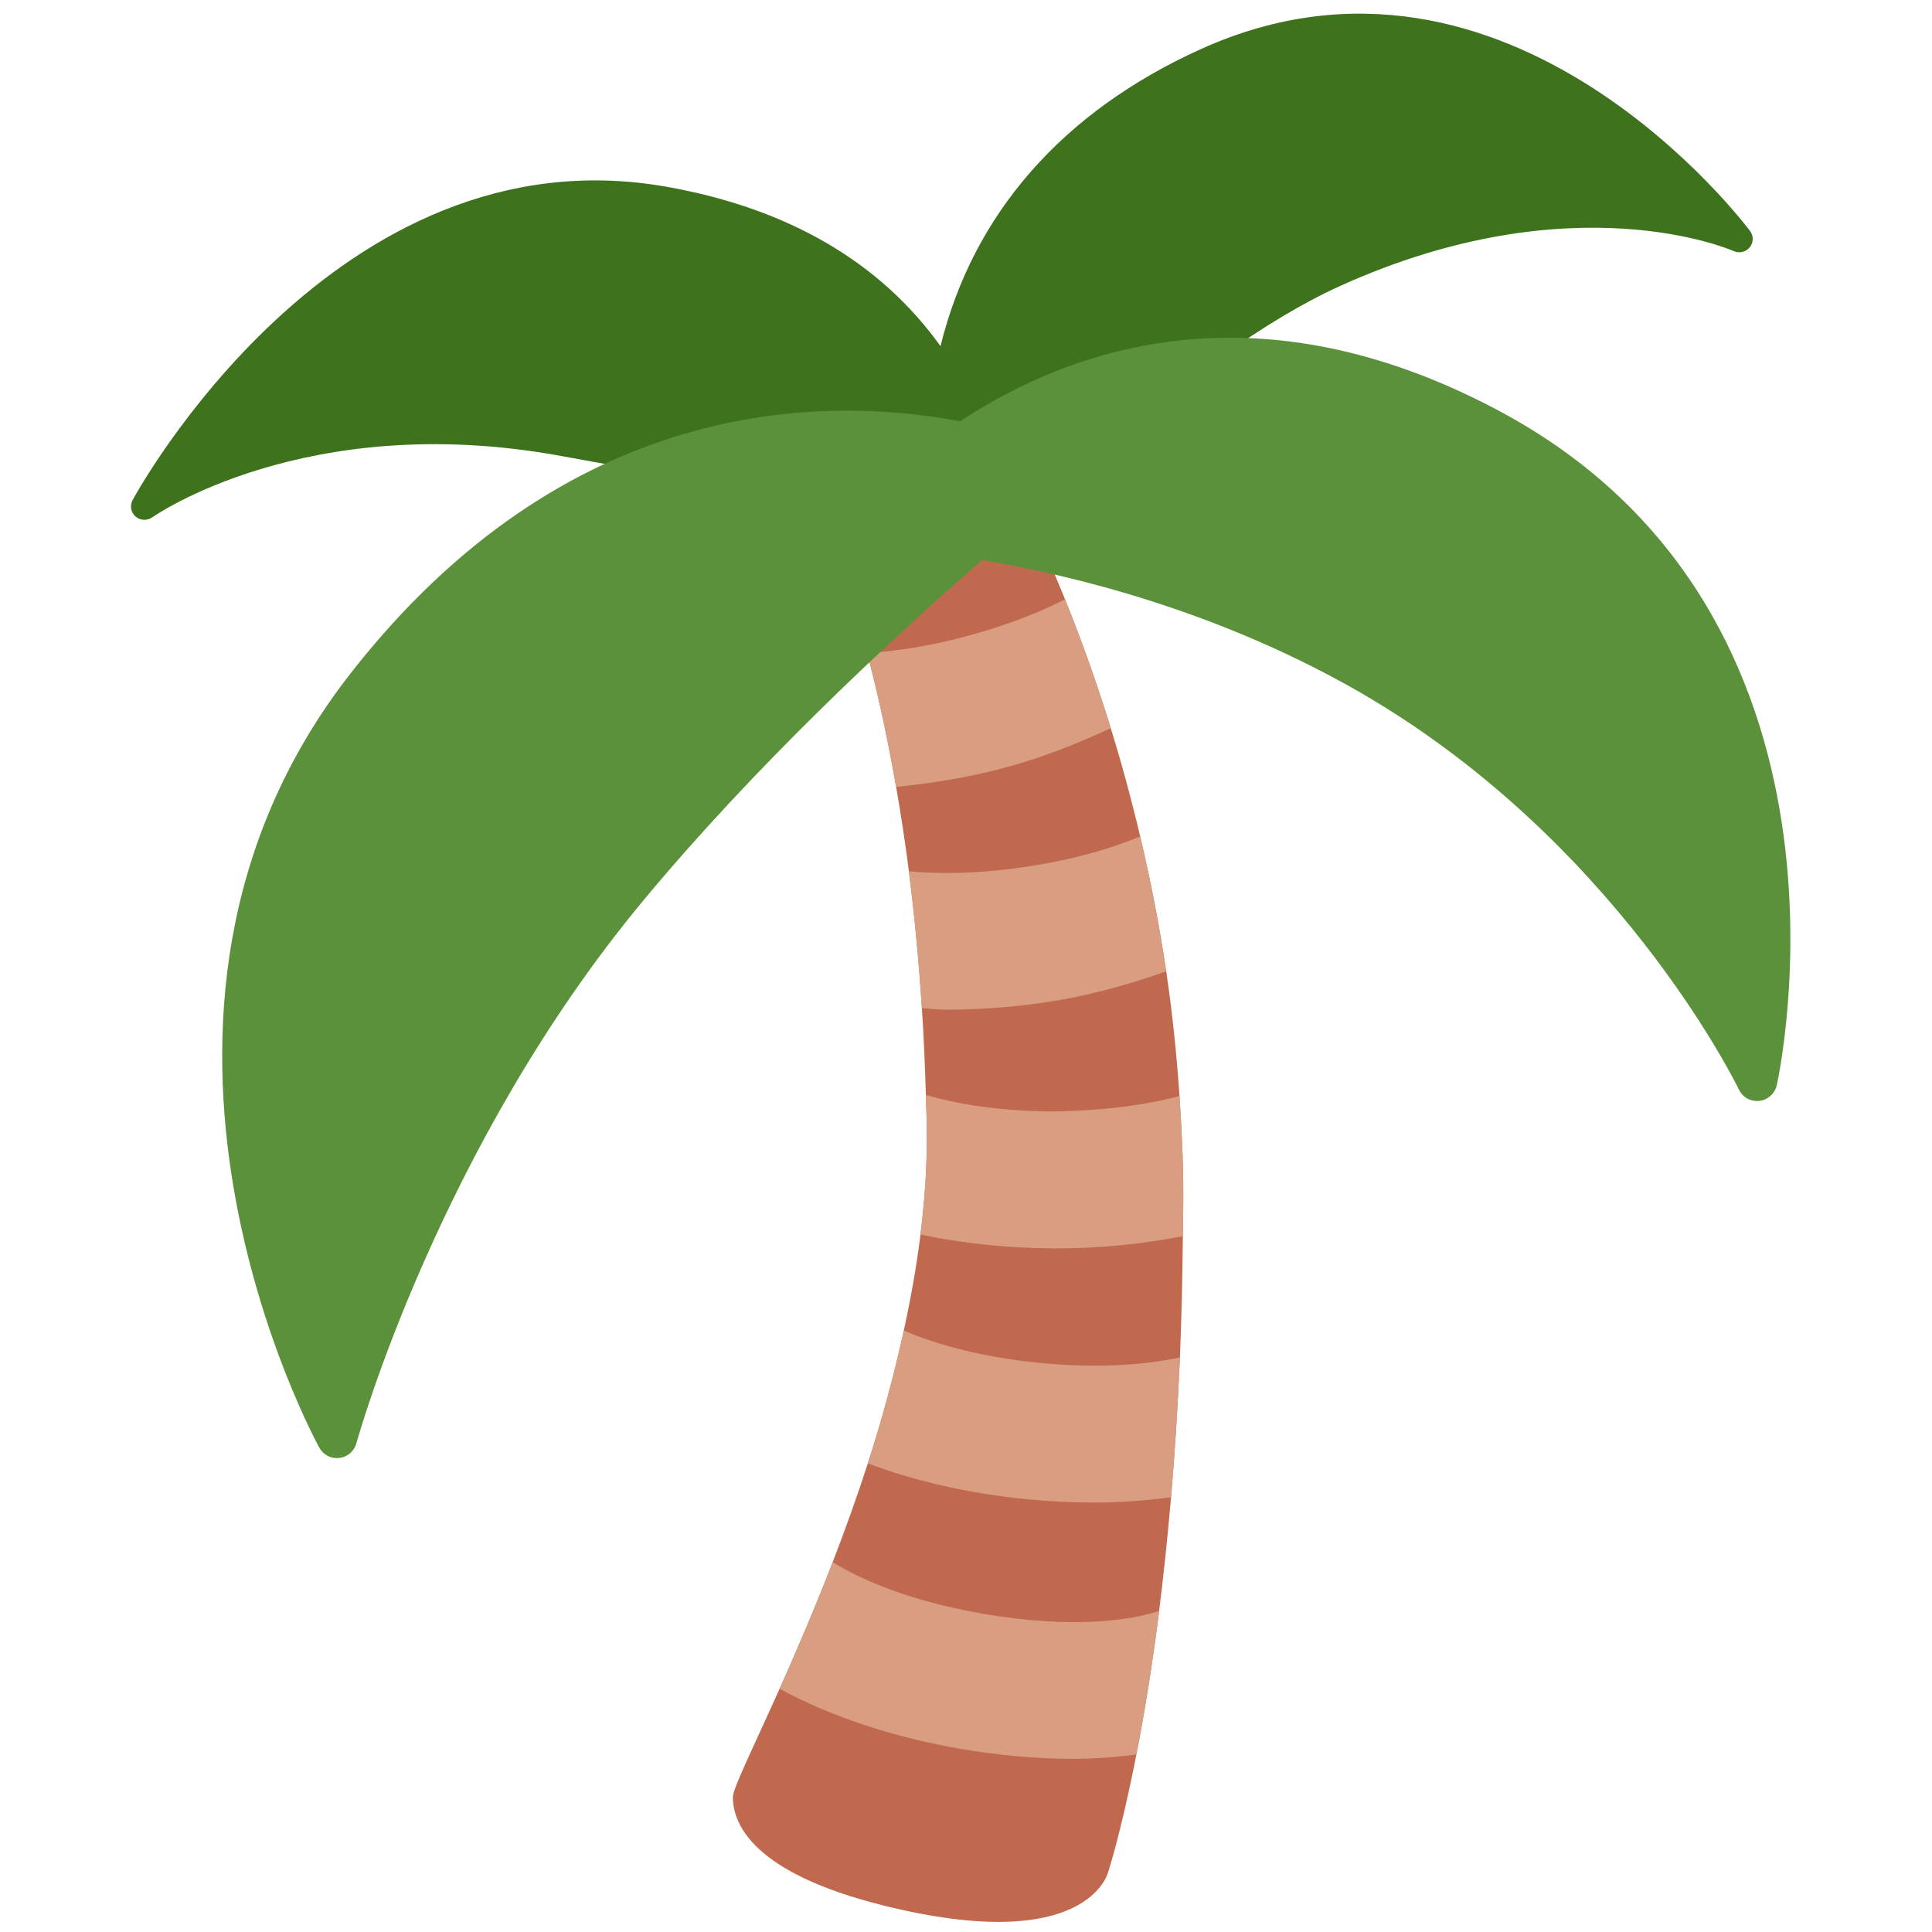
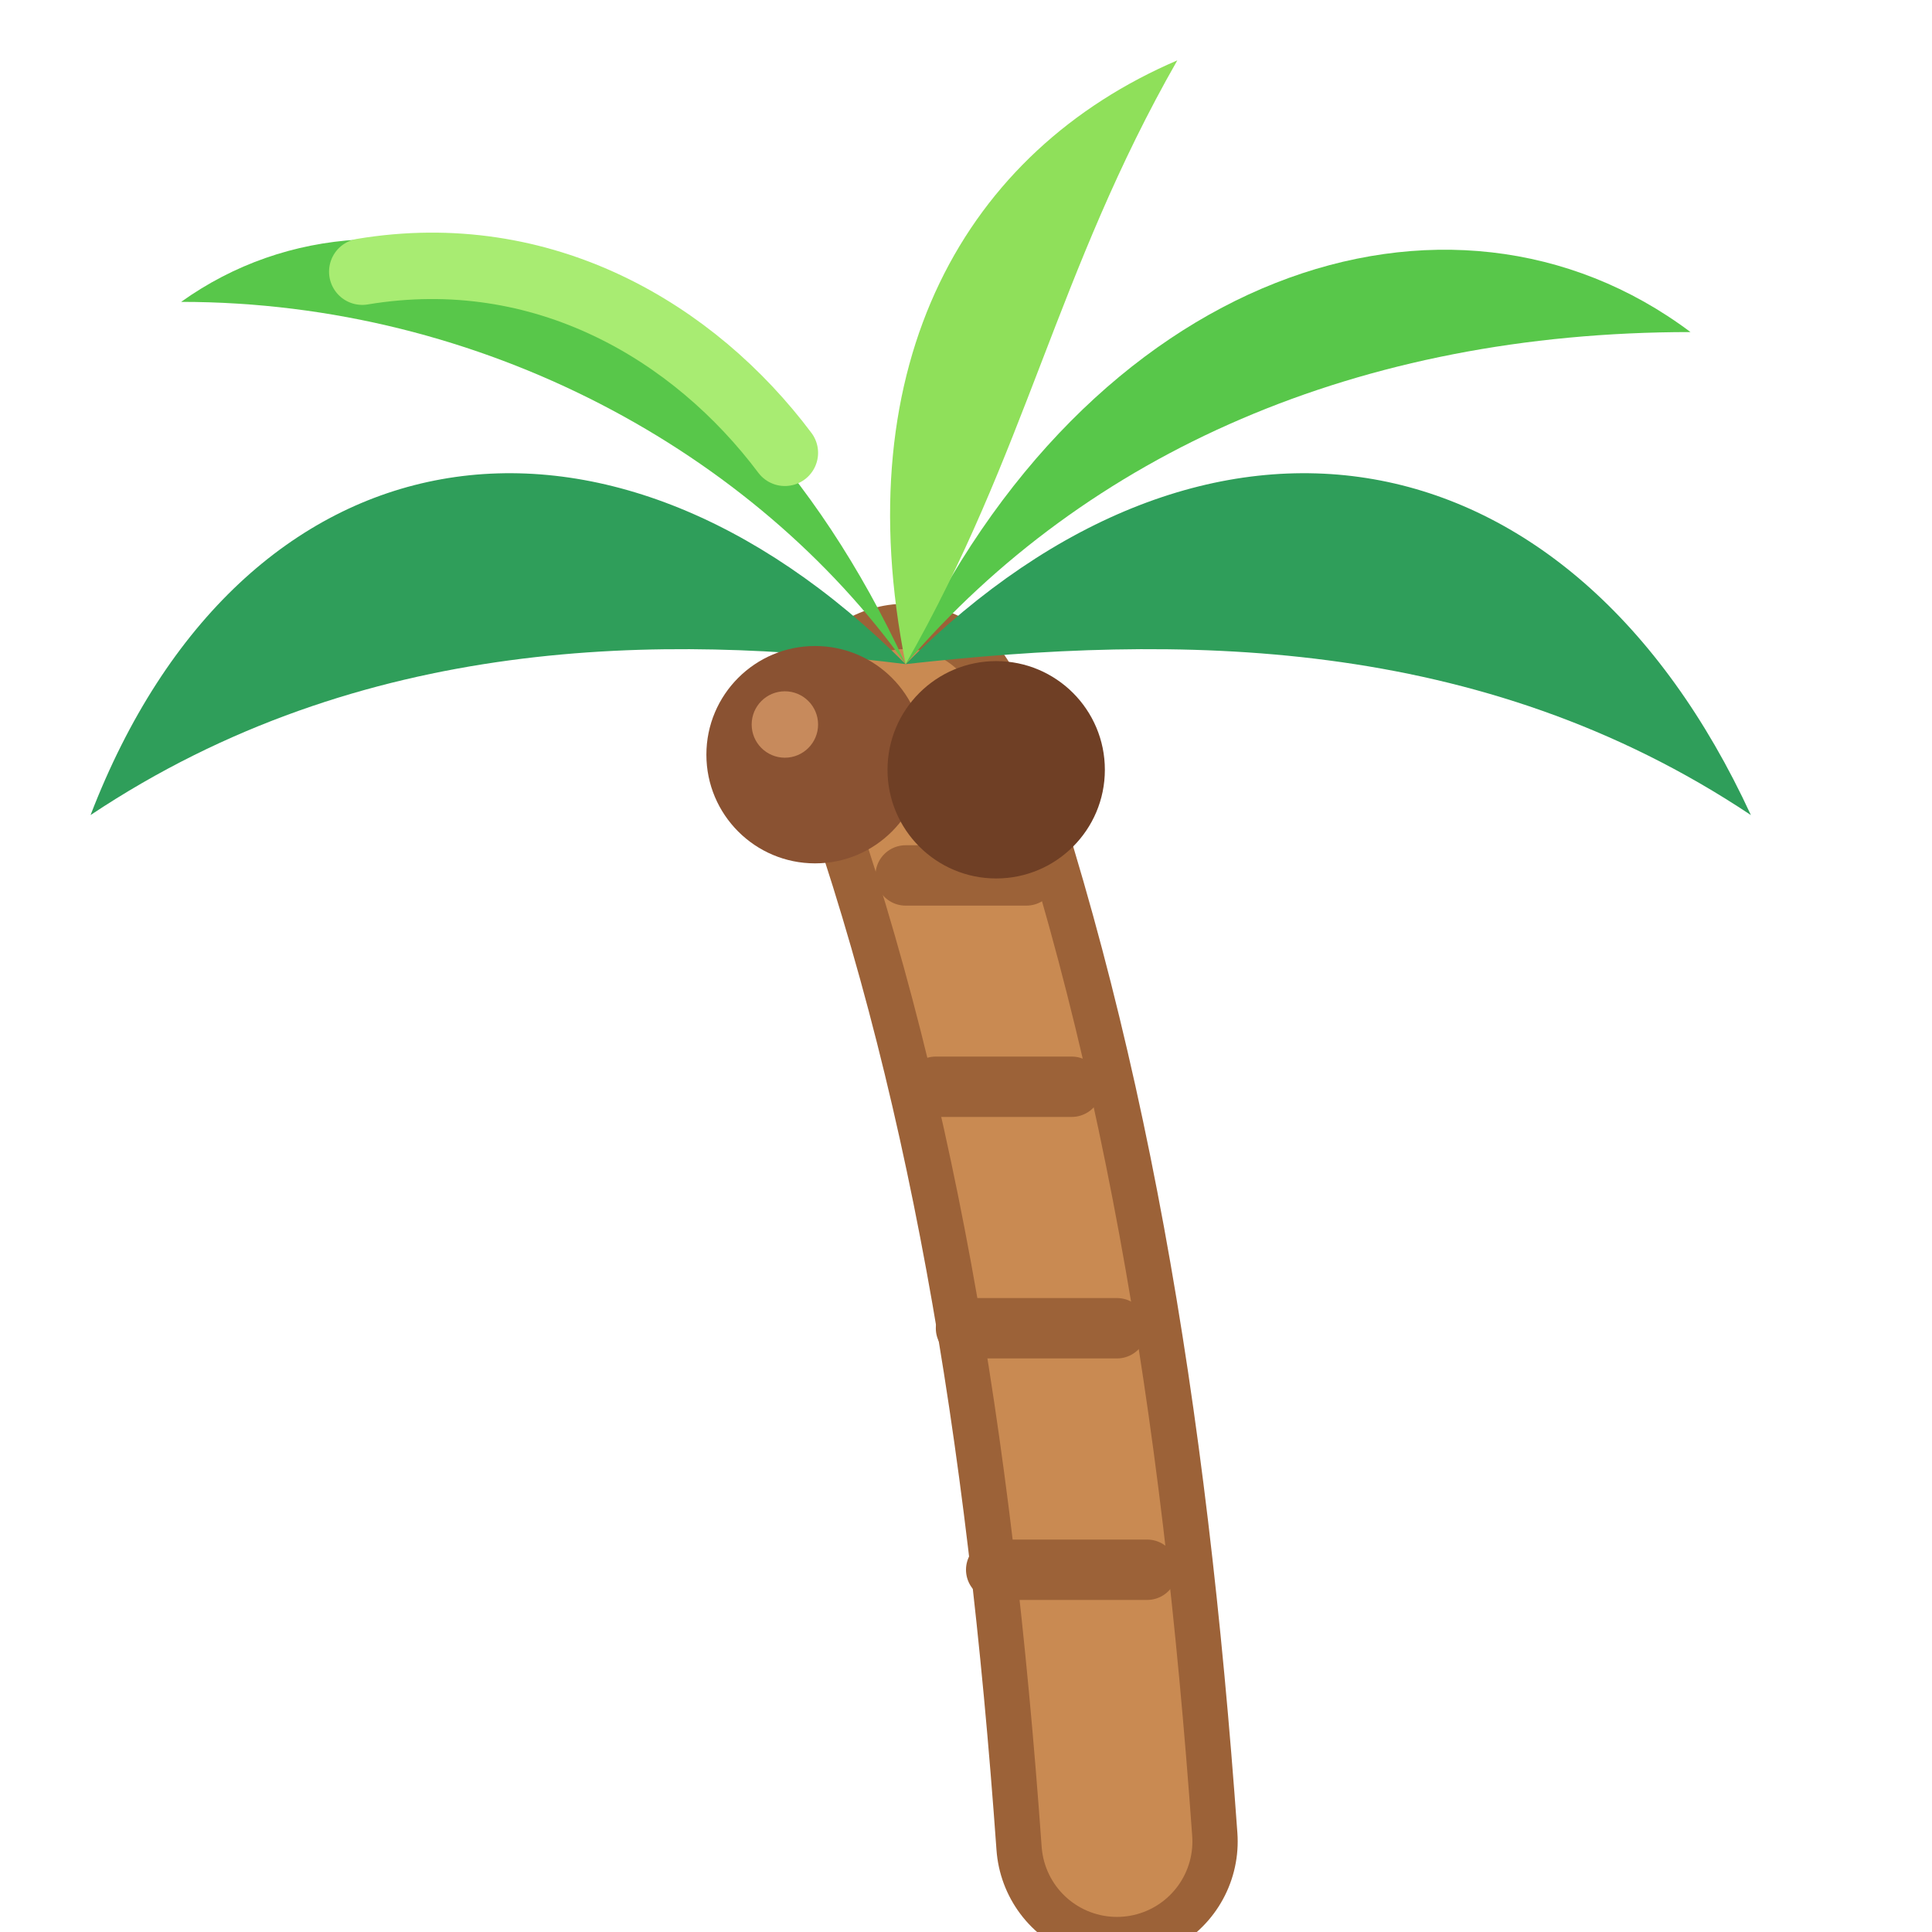
- <svg xmlns="http://www.w3.org/2000/svg" viewBox="0 0 36 36">
-   <path fill="#C1694F" d="M21.978 20.424c-.054-.804-.137-1.582-.247-2.325-.133-.89-.299-1.728-.485-2.513-.171-.723-.356-1.397-.548-2.017-.288-.931-.584-1.738-.852-2.4-.527-1.299-.943-2.043-.943-2.043l-3.613.466s.417.87.868 2.575c.183.692.371 1.524.54 2.495.086.49.166 1.012.238 1.573.1.781.183 1.632.242 2.549.034.518.058 1.058.074 1.619.006.204.015.401.018.611.01.656-.036 1.323-.118 1.989-.074.6-.182 1.197-.311 1.789-.185.848-.413 1.681-.67 2.475-.208.643-.431 1.261-.655 1.84-.344.891-.69 1.692-.989 2.359-.502 1.119-.871 1.863-.871 2.018 0 .49.35 1.408 2.797 2.02 3.827.956 4.196-.621 4.196-.621s.243-.738.526-2.192c.14-.718.289-1.605.424-2.678.081-.642.156-1.348.222-2.116.068-.8.125-1.667.165-2.605.03-.71.047-1.47.055-2.259.002-.246.008-.484.008-.737 0-.64-.03-1.261-.071-1.872z" />
-   <path fill="#D99E82" d="M18.306 30.068c-1.403-.244-2.298-.653-2.789-.959-.344.891-.69 1.692-.989 2.359.916.499 2.079.895 3.341 1.114.729.127 1.452.191 2.131.191.414 0 .803-.033 1.176-.08.14-.718.289-1.605.424-2.678-.444.157-1.548.357-3.294.053zm1.06-4.673c-1.093-.108-1.934-.348-2.525-.602-.185.848-.413 1.681-.67 2.475.864.326 1.881.561 2.945.666.429.042.855.064 1.27.064.502 0 .978-.039 1.435-.099.068-.8.125-1.667.165-2.605-.628.135-1.509.21-2.62.101zm.309-2.133c.822 0 1.63-.083 2.366-.228.002-.246.008-.484.008-.737 0-.641-.029-1.262-.071-1.873-.529.138-1.285.272-2.352.286-1.084-.005-1.847-.155-2.374-.306.006.204.015.401.018.611.01.656-.036 1.323-.118 1.989.763.161 1.605.253 2.461.257l.062.001zm-.249-4.577c.825-.119 1.59-.333 2.304-.585-.133-.89-.299-1.728-.485-2.513-.496.204-1.199.431-2.181.572-.91.132-1.605.124-2.129.077.1.781.183 1.632.242 2.549.152.006.29.029.446.029.588.001 1.2-.043 1.803-.129zm1.271-5.116c-.288-.931-.584-1.738-.852-2.4-.443.222-1.004.456-1.737.659-.795.221-1.437.309-1.951.339.183.692.371 1.524.54 2.495.681-.068 1.383-.179 2.094-.376.679-.188 1.31-.44 1.906-.717z" />
-   <path fill="#3E721D" d="M32.61 4.305c-.044-.061-4.48-5.994-10.234-3.39-2.581 1.167-4.247 3.074-4.851 5.535-1.125-1.568-2.835-2.565-5.093-2.968C6.233 2.376 2.507 9.25 2.47 9.32c-.054.102-.031.229.056.305s.217.081.311.015c.028-.02 2.846-1.993 7.543-1.157 4.801.854 8.167 1.694 8.201 1.702.02.005.041.007.061.007.069 0 .136-.028.184-.08.032-.035 3.22-3.46 6.153-4.787 4.339-1.961 7.298-.659 7.326-.646.104.046.227.018.298-.07.072-.087.075-.213.007-.304z" />
-   <path fill="#5C913B" d="M27.884 7.63c-4.405-2.328-7.849-1.193-9.995.22-2.575-.487-7.334-.459-11.364 4.707-4.983 6.387-.618 14.342-.573 14.422.067.119.193.191.327.191.015 0 .031-.001.046-.003.151-.019.276-.127.316-.274.015-.054 1.527-5.52 5.35-10.118 2.074-2.496 4.55-4.806 6.308-6.34 1.762.298 4.327.947 6.846 2.354 4.958 2.773 7.234 7.466 7.257 7.513.068.144.211.226.379.212.158-.018.289-.133.325-.287.02-.088 1.968-8.8-5.222-12.597z" />
+ <svg xmlns="http://www.w3.org/2000/svg" viewBox="0 0 64 64">
+   <path d="M37 61c-1-14-3-26-7-37" fill="none" stroke="#9c6238" stroke-width="8" stroke-linecap="round" />
+   <path d="M37 61c-1-14-3-26-7-37" fill="none" stroke="#c98a52" stroke-width="5" stroke-linecap="round" />
+   <path d="M33 52h5M32 44h5M31 36h4.5M30 29h4" stroke="#9c6238" stroke-width="2" stroke-linecap="round" />
+   <path d="M30 22C20 12 8 14 3 27c9-6 19-6 27-5z" fill="#2f9e5a" />
+   <path d="M30 22c10-10 22-8 28 5-9-6-19-6-28-5z" fill="#2f9e5a" />
+   <path d="M30 22C24 9 13 5 6 10c10 0 19 5 24 12z" fill="#58c74a" />
+   <path d="M30 22c6-13 18-17 26-11-11 0-20 4-26 11z" fill="#58c74a" />
+   <path d="M30 22c-2-10 2-17 9-20-4 7-5 13-9 20z" fill="#8fe05a" />
+   <path d="M12 9c6-1 11 2 14 6" fill="none" stroke="#a8ec72" stroke-width="2.2" stroke-linecap="round" />
+   <circle cx="27" cy="25" r="3.6" fill="#8a5232" />
+   <circle cx="33" cy="25.5" r="3.6" fill="#6f3f25" />
+   <circle cx="26" cy="24" r="1.1" fill="#c78a5c" />
</svg>
